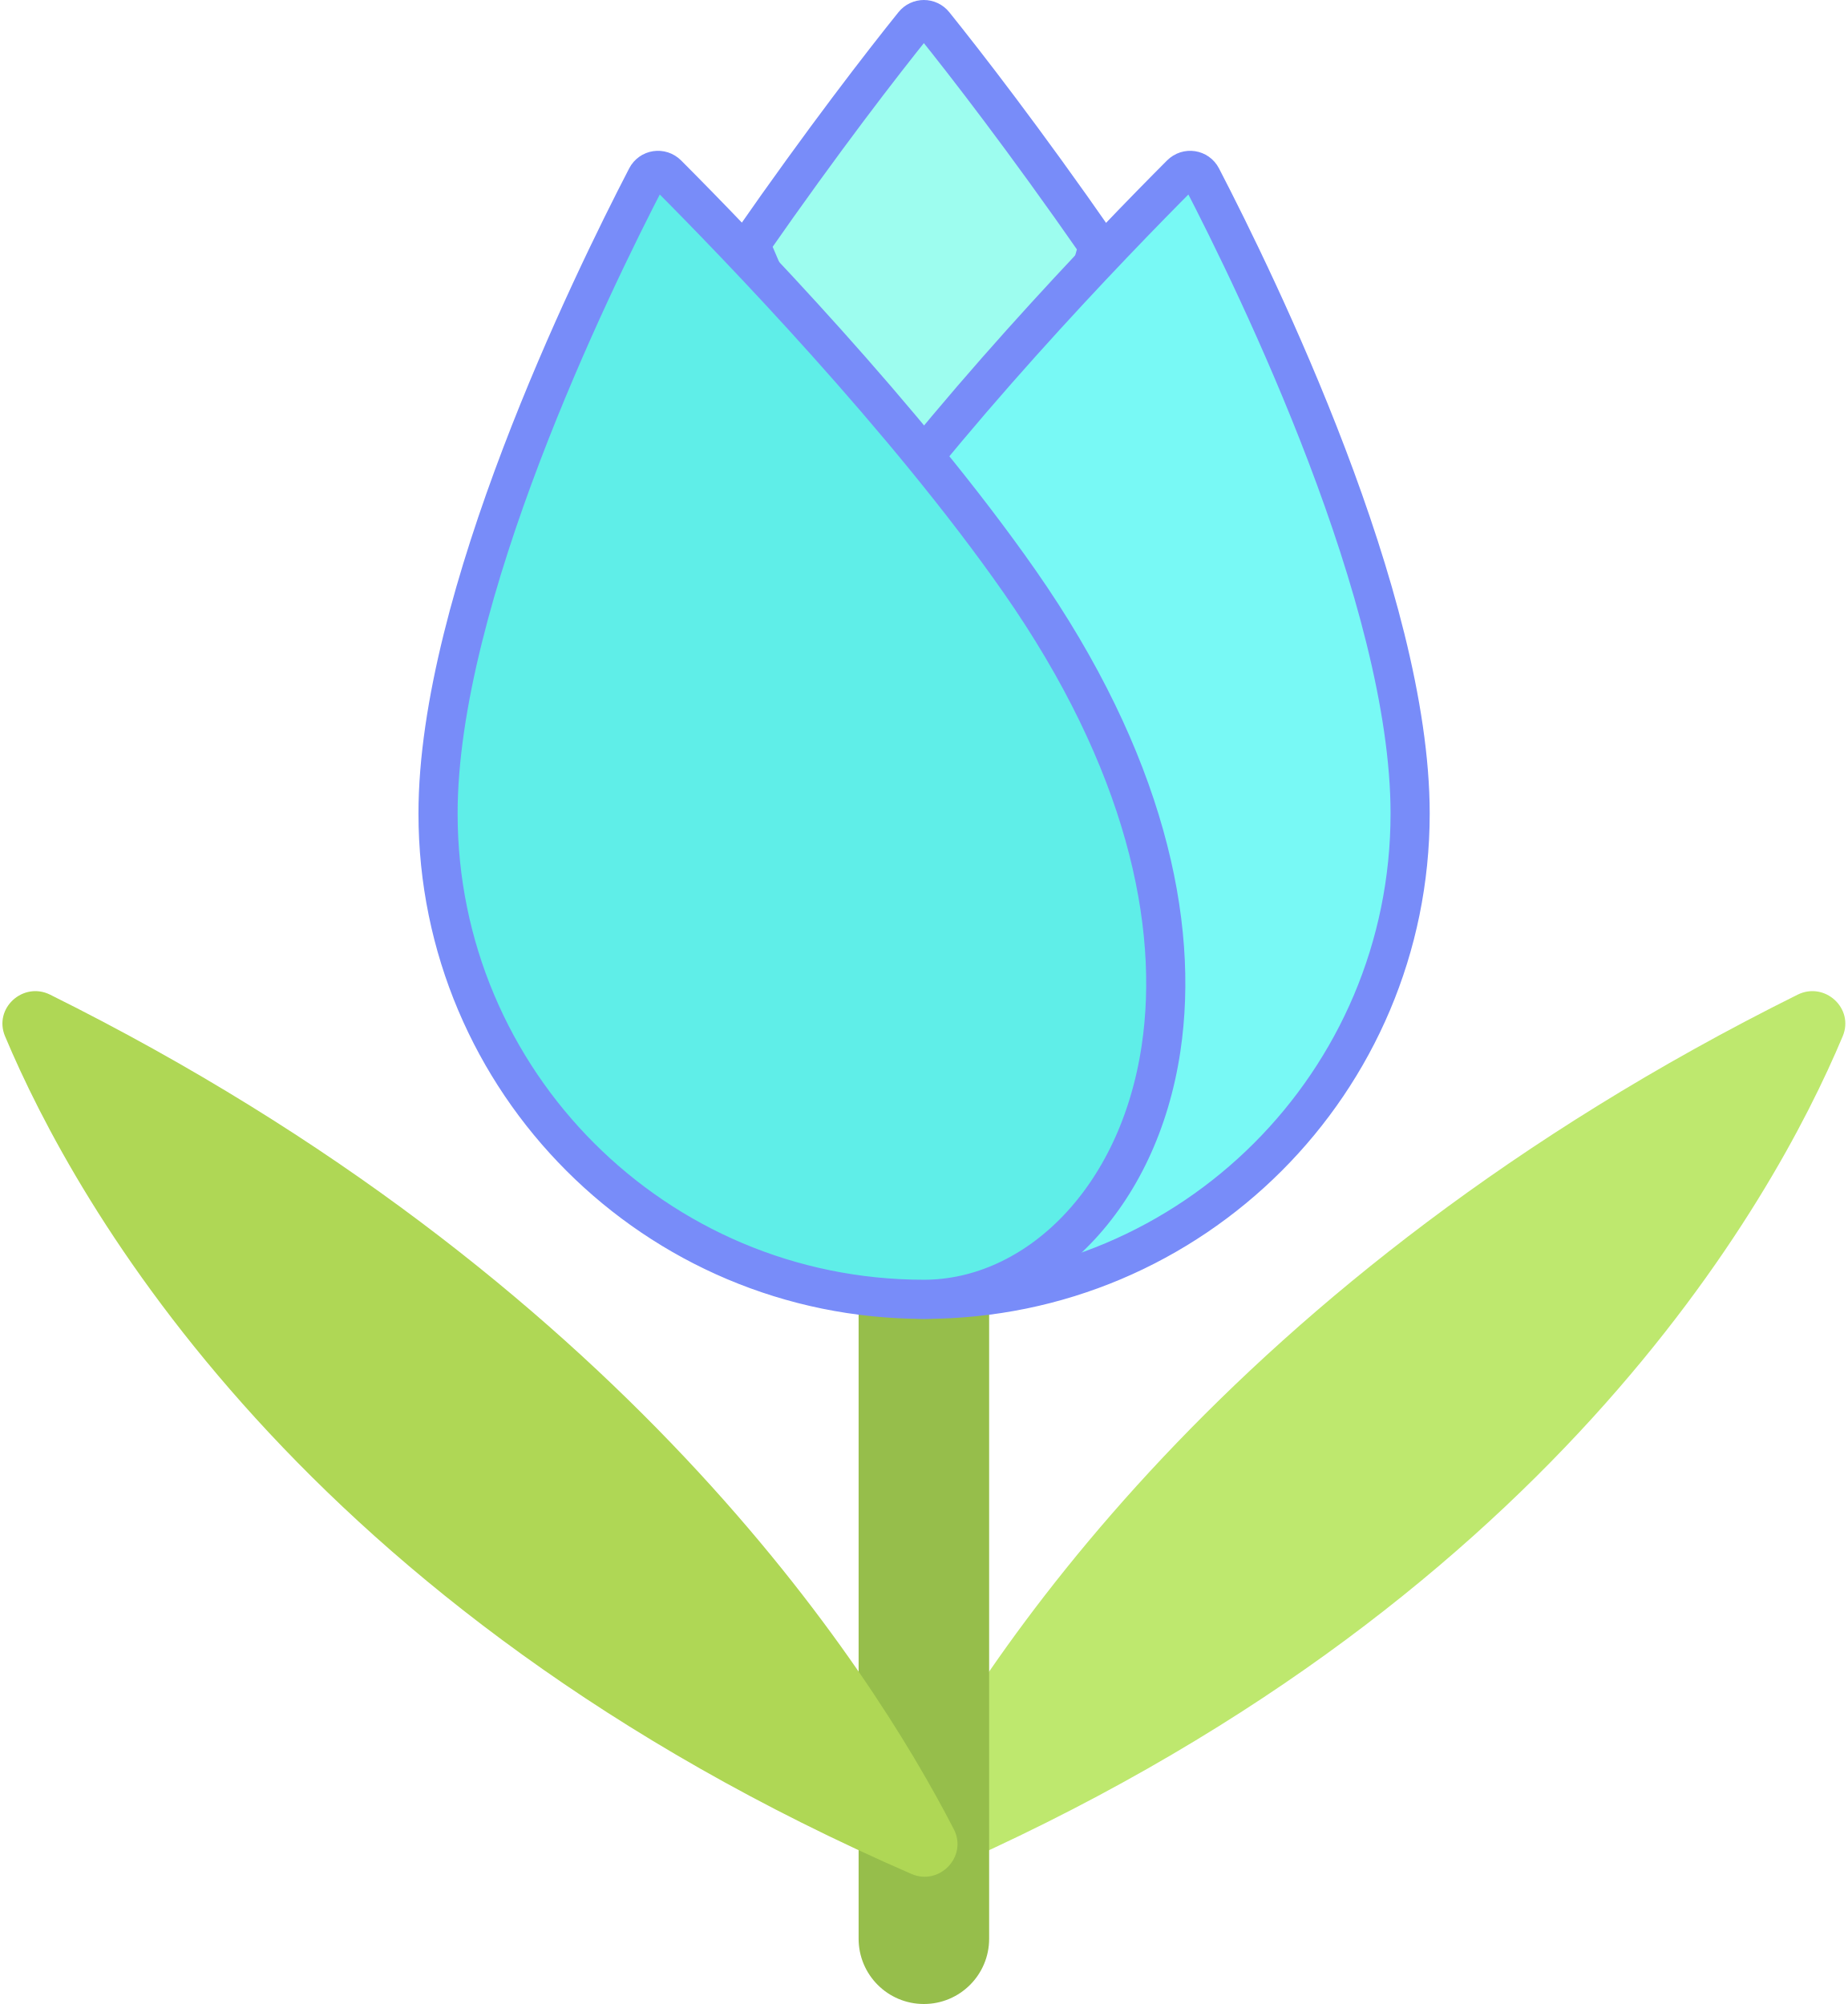
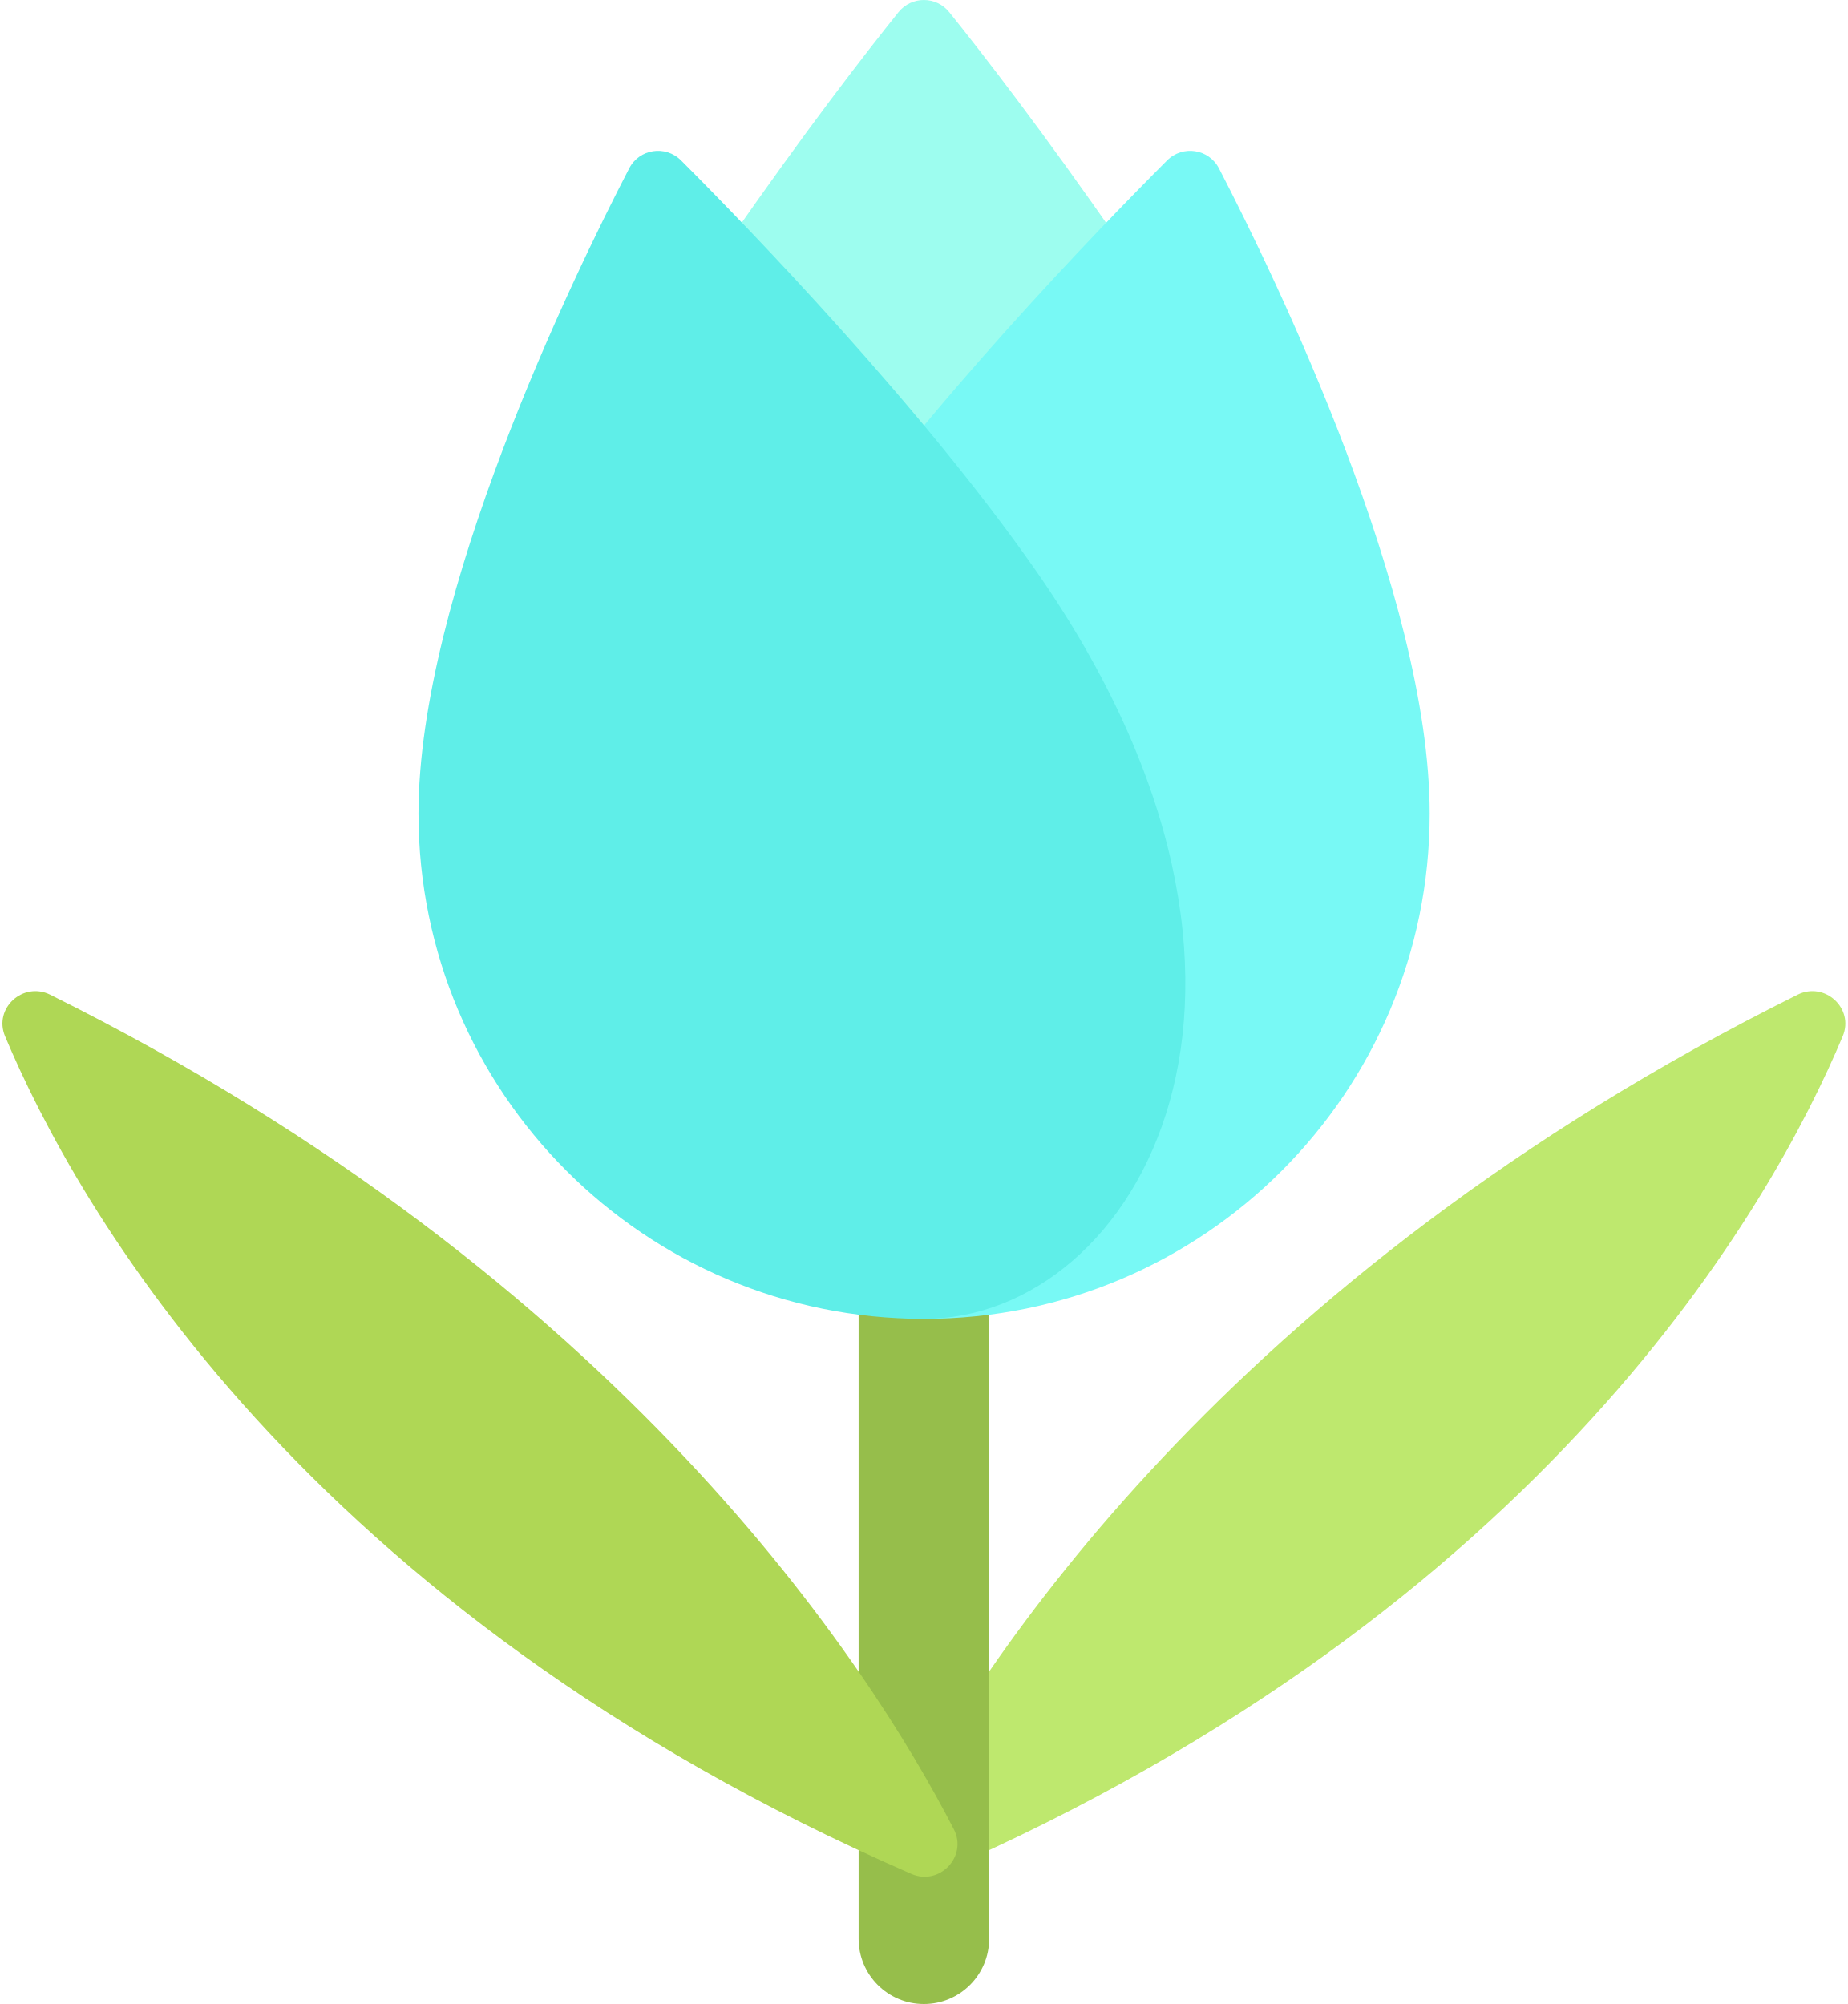
<svg xmlns="http://www.w3.org/2000/svg" width="472px" height="512px" viewBox="0 0 472 512" version="1.1">
  <g id="Page-2" stroke="none" stroke-width="1" fill="none" fill-rule="evenodd">
    <g id="flower-copy-5" fill-rule="nonzero">
      <path d="M470.711,264.752 C452.784,307.46 395.161,410.919 239.176,478.771 C232.011,481.888 224.769,474.301 228.347,467.355 C249.767,425.767 313.237,326.684 459.179,254.135 C466.112,250.688 473.707,257.613 470.711,264.752 Z" id="Path" fill="#BEE86E" />
      <path d="M236,512 L236,512 C226.793,512 219.329,504.536 219.329,495.329 L219.329,320.288 L252.67,320.288 L252.67,495.329 C252.671,504.536 245.207,512 236,512 Z" id="Path" fill="#96BE4B" />
-       <path d="M233.401,6.255 C225.449,16.154 210.641,35.216 191.675,62.469 L214.291,115.24 L265.57,115.24 L280.553,62.798 C261.478,35.368 246.584,16.194 238.599,6.256 C237.93,5.422 236.967,5 236,5 C235.033,5 234.07,5.422 233.401,6.255 Z" id="Path" stroke="#788CF9" stroke-width="10" fill="#9DFDEF" />
-       <path d="M306.943,45.313 C306.429,44.321 305.513,43.719 304.524,43.568 C303.523,43.415 302.456,43.723 301.658,44.524 C283.979,62.244 240.64,107.038 211.652,148.568 C179.682,194.37 170.734,235.772 175.522,267.843 C178.402,287.126 186.247,302.947 196.919,314.083 C207.855,325.494 221.757,331.958 236.107,331.958 C270.378,331.958 301.404,318.067 323.862,295.608 C346.321,273.15 360.212,242.123 360.212,207.853 C360.212,152.838 321.229,72.899 306.943,45.313 Z" id="Path" stroke="#788CF9" stroke-width="10" fill="#78F9F5" />
-       <path d="M165.164,45.313 C150.878,72.899 111.895,152.838 111.895,207.853 C111.895,242.123 125.786,273.15 148.245,295.608 C170.703,318.067 201.729,331.958 236,331.958 C250.35,331.958 264.252,325.494 275.188,314.083 C285.86,302.947 293.705,287.126 296.585,267.843 C301.373,235.772 292.425,194.37 260.455,148.568 C231.467,107.038 188.128,62.244 170.449,44.523 C169.651,43.723 168.584,43.415 167.583,43.568 C166.594,43.719 165.678,44.321 165.164,45.313 Z" id="Path" stroke="#788CF9" stroke-width="10" fill="#5FEEE8" />
+       <path d="M286.012,61.893 C266.194,33.286 250.709,13.345 242.497,3.124 C239.151,-1.041 232.849,-1.041 229.503,3.124 C221.292,13.345 205.806,33.287 185.988,61.893 L210.994,120.24 L269.341,120.24 L286.012,61.893 Z" id="Path" fill="#9DFDEF" />
+       <path d="M207.552,145.706 C236.724,103.913 280.327,58.825 298.118,40.992 C302.106,36.995 308.787,38.001 311.383,43.014 C325.871,70.99 365.212,152.089 365.212,207.853 C365.212,279.155 307.41,336.958 236.107,336.958 C181.753,336.958 132.642,253.027 207.552,145.706 Z" id="Path" fill="#78F9F5" />
+       <path d="M264.555,145.706 C235.383,103.913 191.78,58.825 173.989,40.992 C170.001,36.995 163.32,38.001 160.724,43.014 C146.236,70.99 106.895,152.089 106.895,207.853 C106.895,279.155 164.697,336.958 236,336.958 C290.354,336.958 339.465,253.027 264.555,145.706 Z" id="Path" fill="#5FEEE8" />
      <path d="M1.289,264.752 C19.216,307.46 76.839,410.919 232.824,478.771 C239.989,481.888 247.231,474.301 243.653,467.355 C222.233,425.767 158.763,326.684 12.821,254.135 C5.888,250.688 -1.707,257.613 1.289,264.752 Z" id="Path" fill="#AFD755" />
    </g>
  </g>
</svg>
